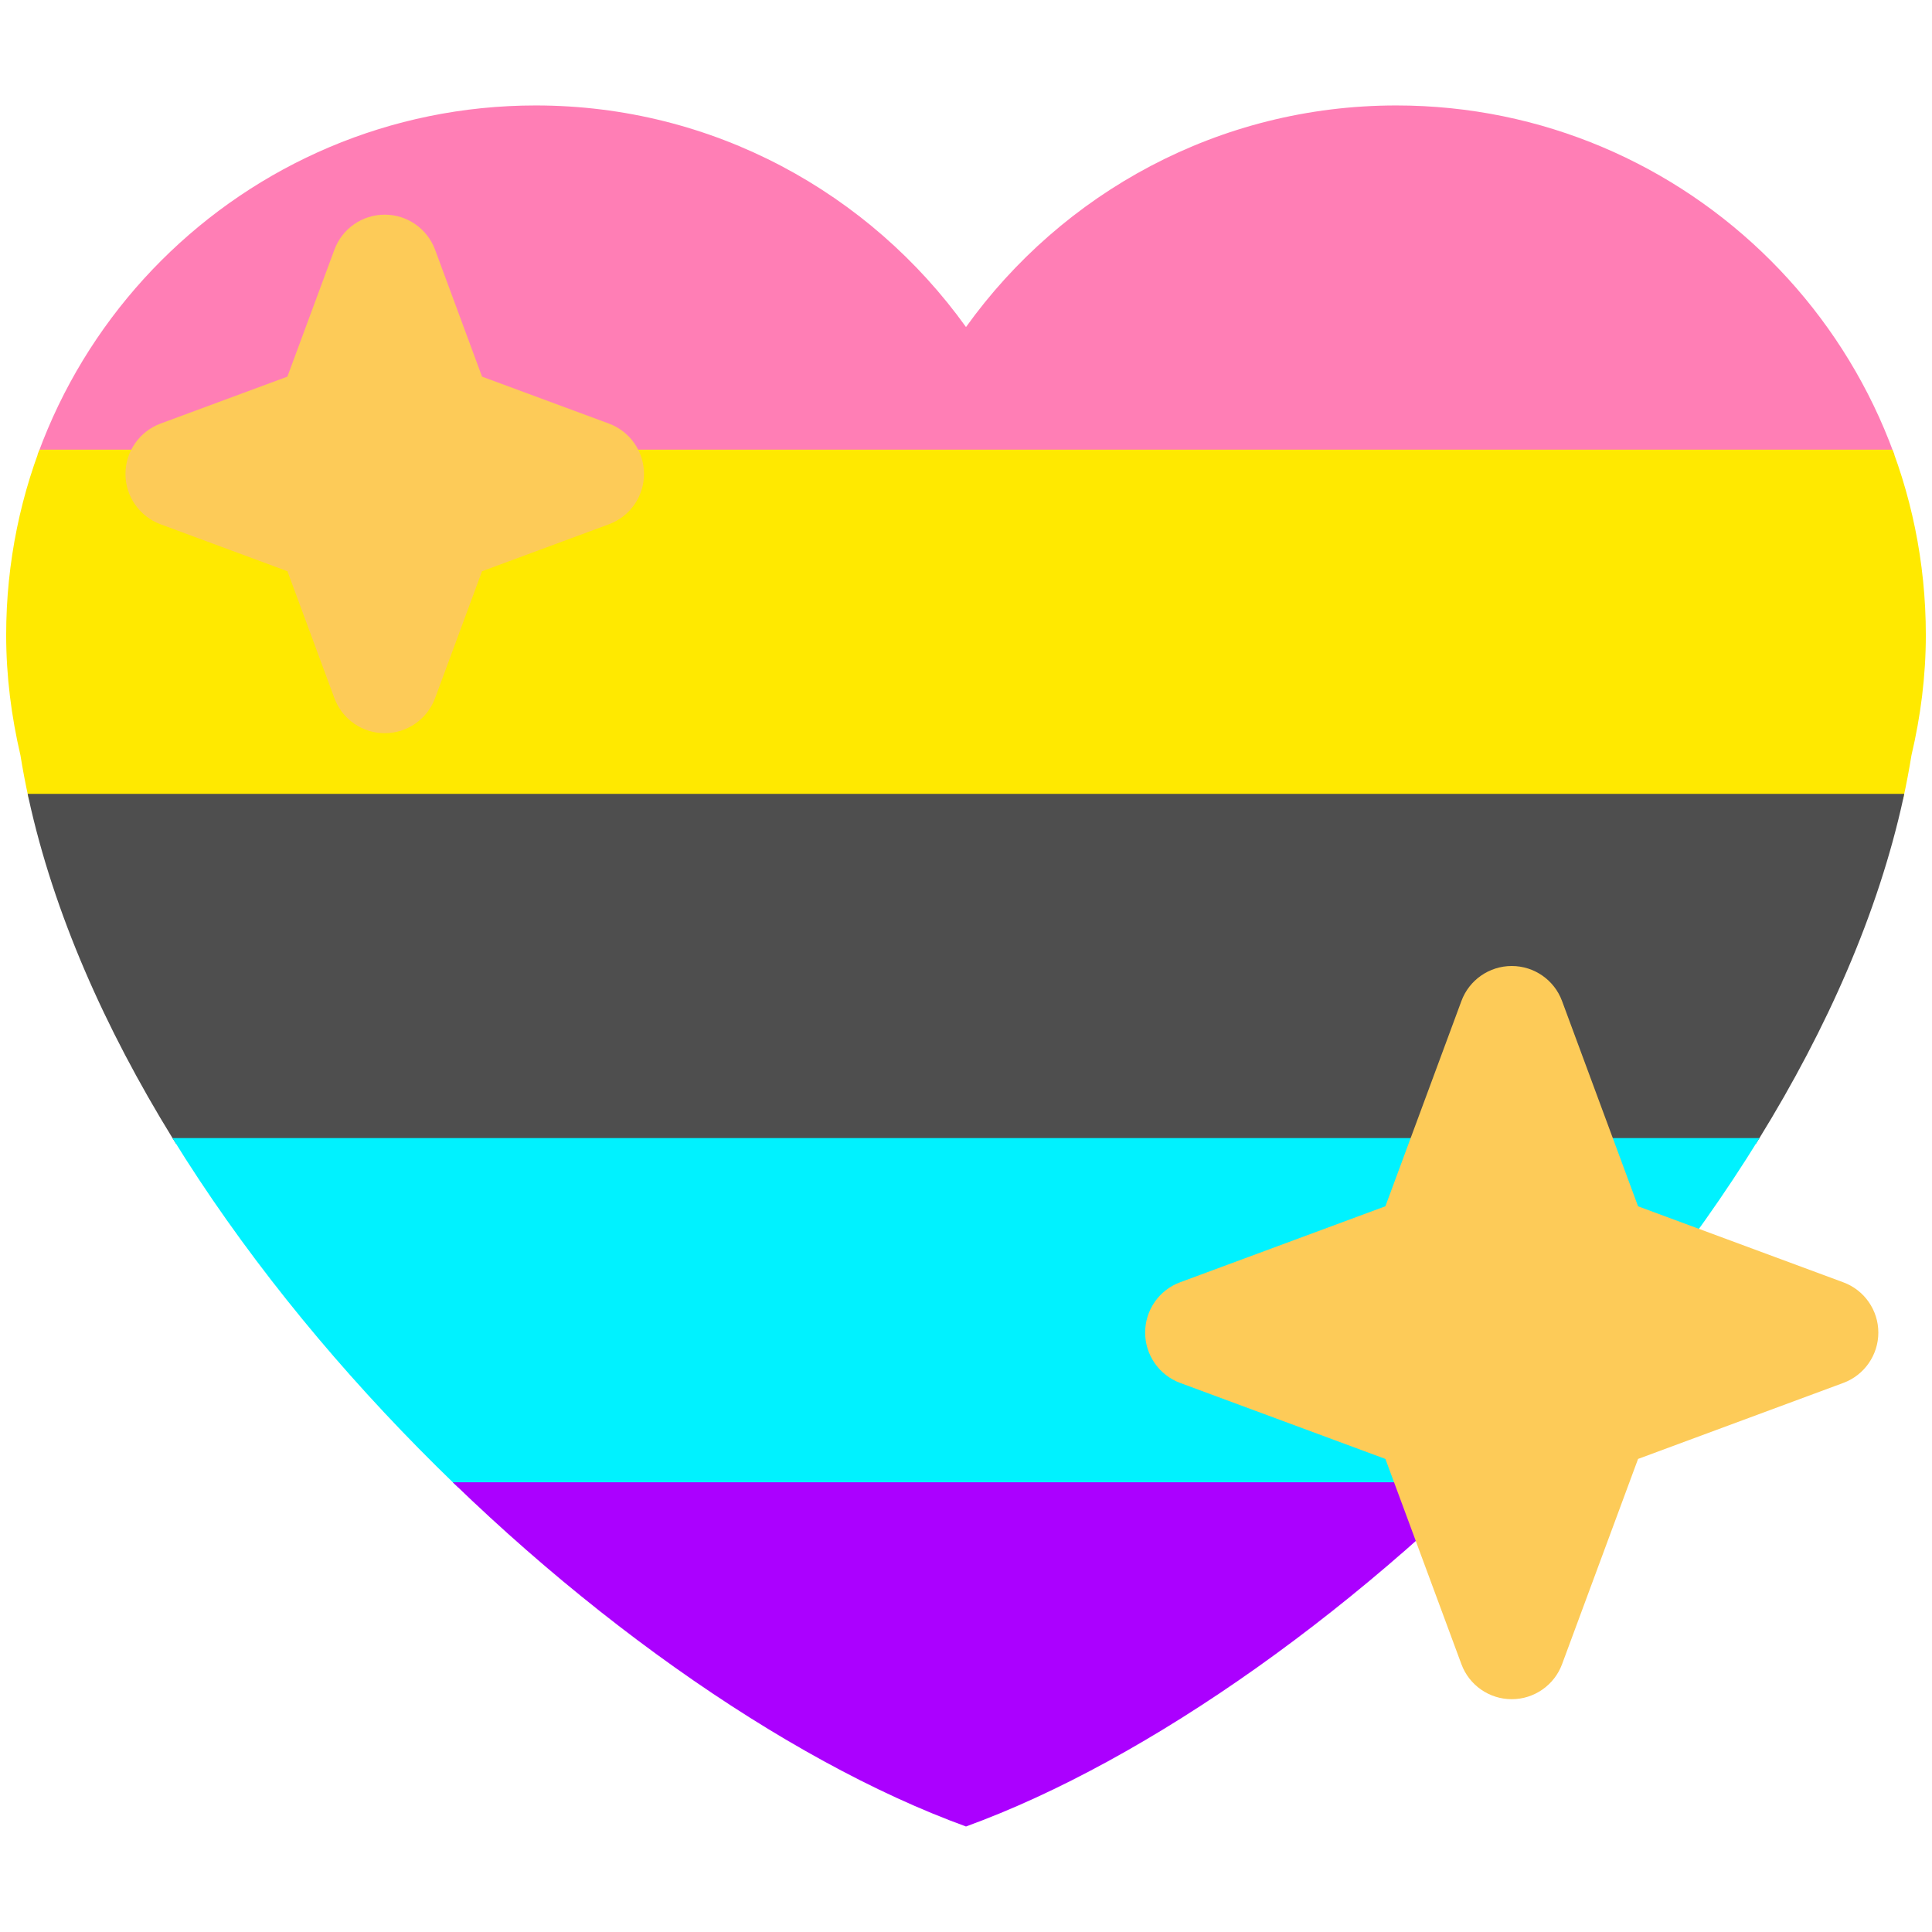
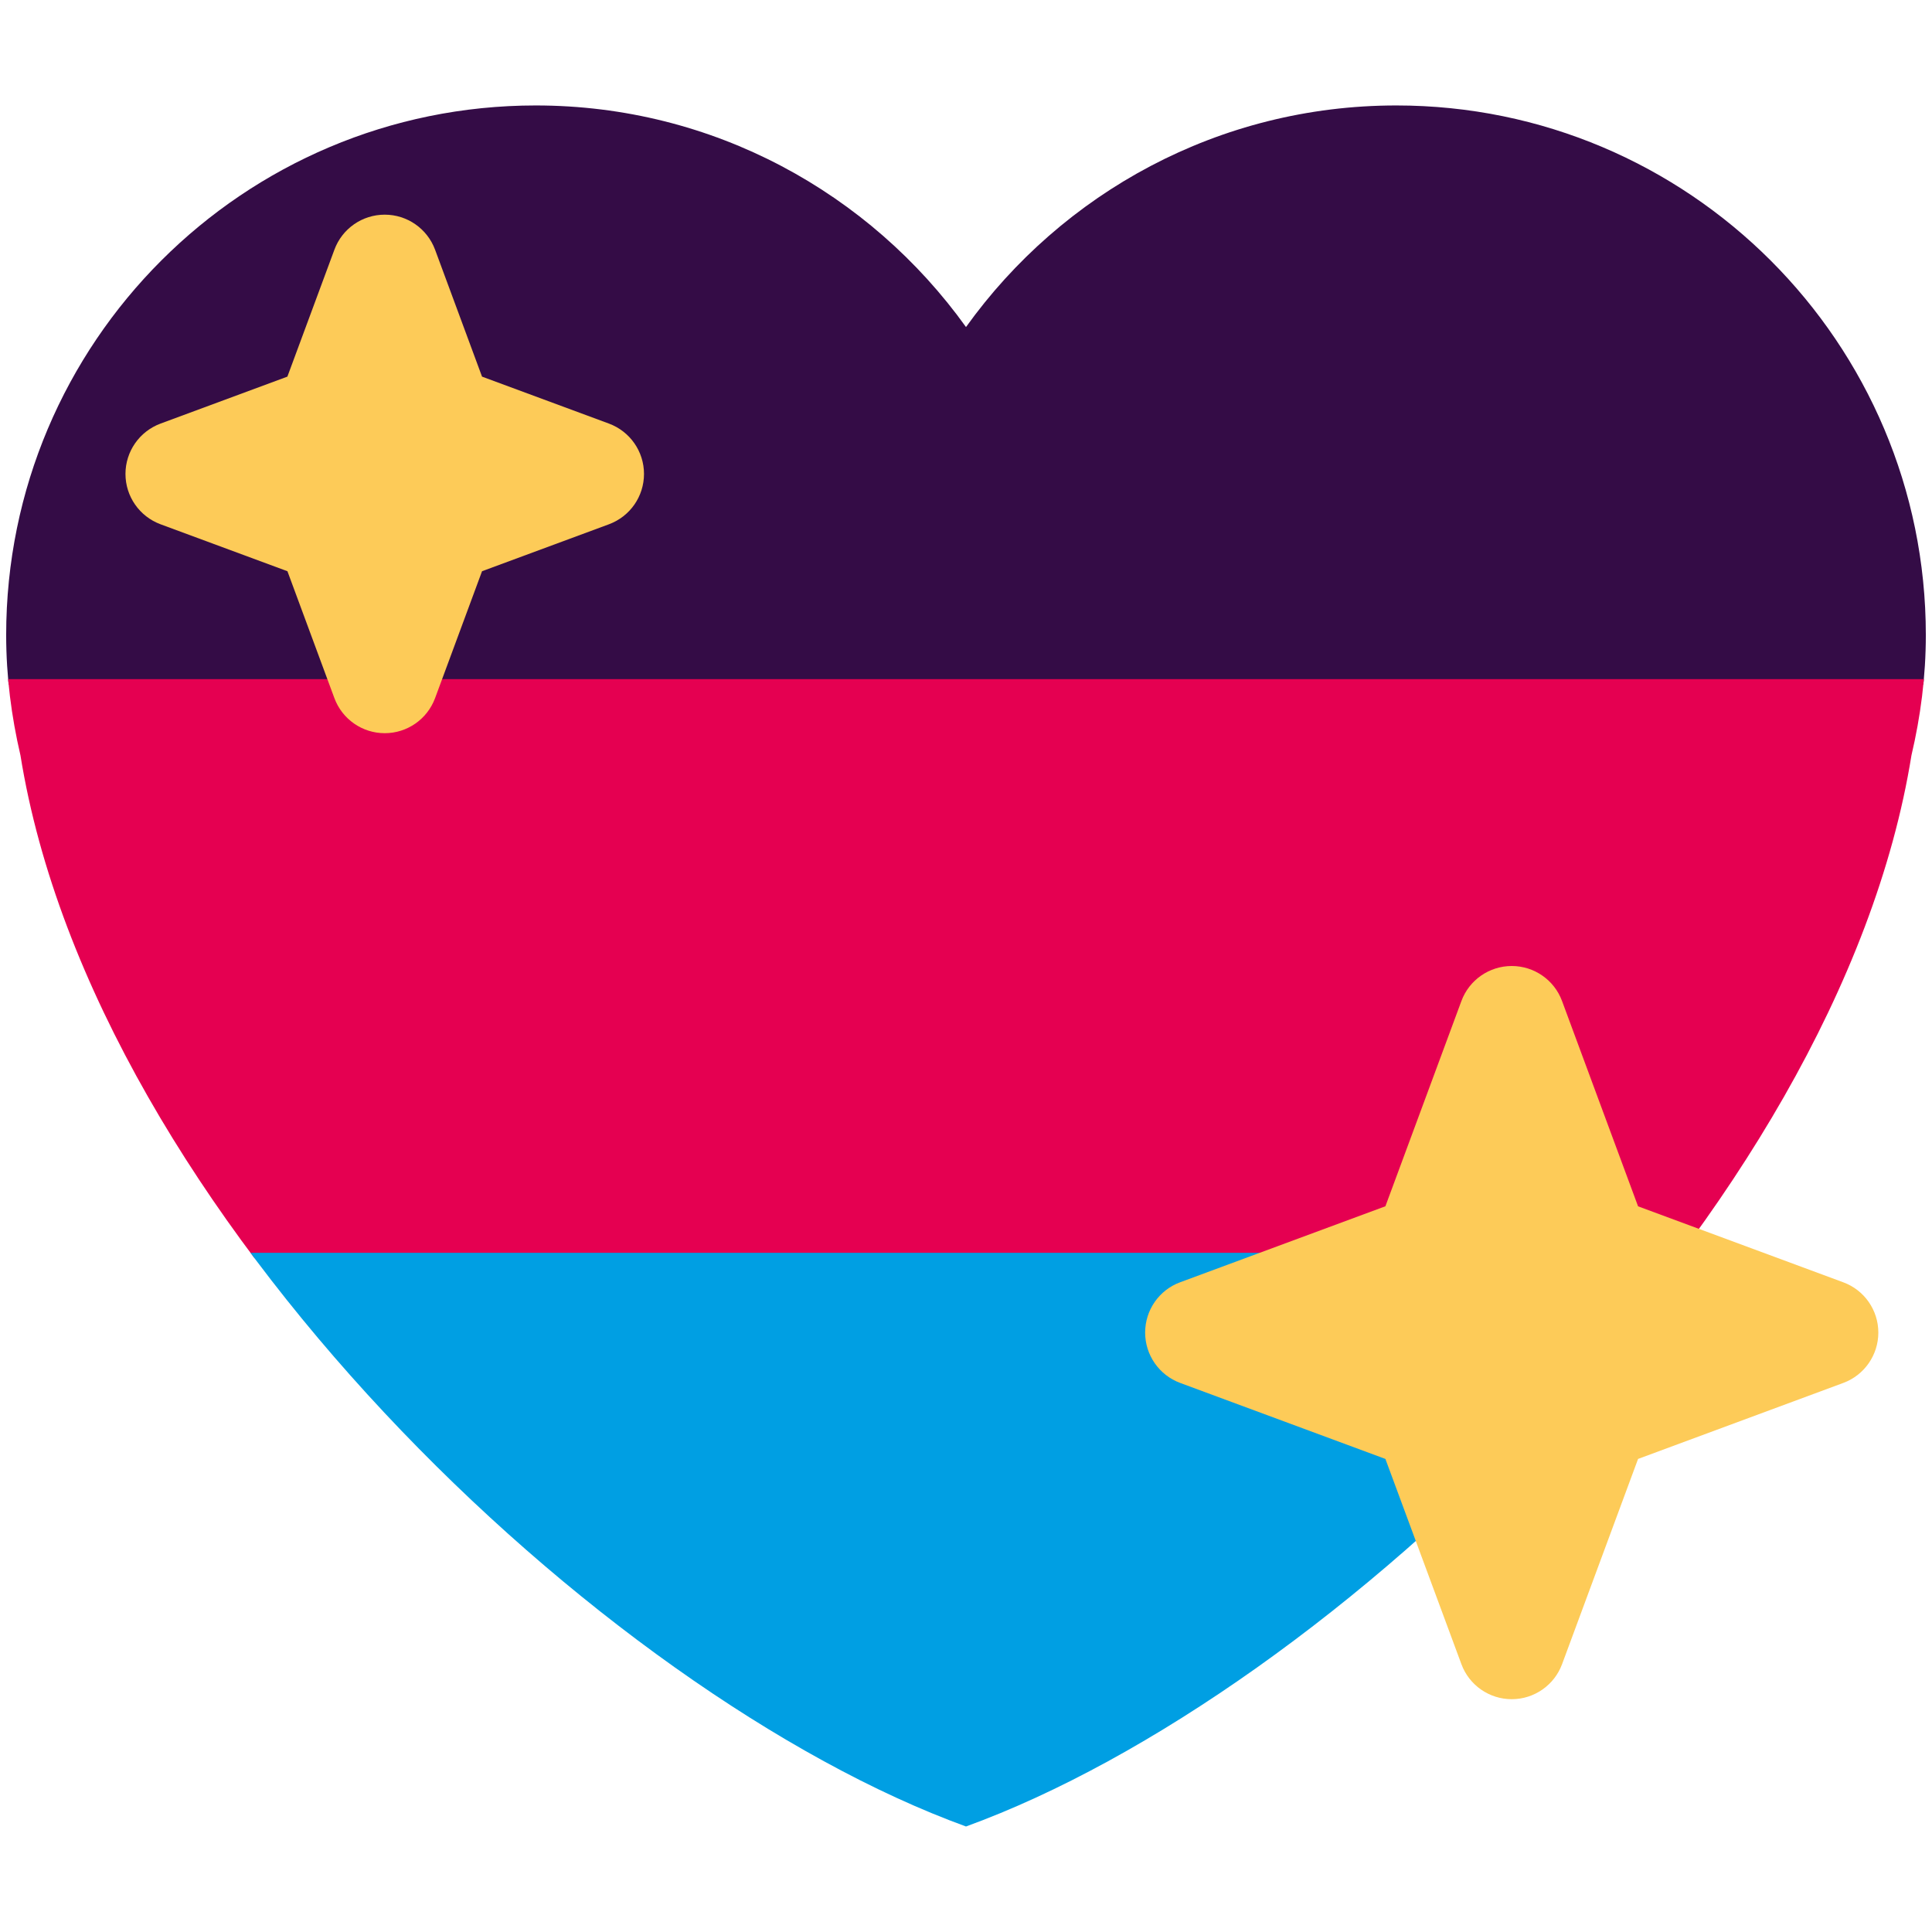
<svg xmlns="http://www.w3.org/2000/svg" viewBox="0 0 36 36">
  <g transform="rotate(0)" clip-path="url(#stripesClip)">
-     <rect x="0.115" y="1.965" width="35.77" height="6.514" fill="#ff7eb5" />
-     <rect x="0.115" y="8.379" width="35.77" height="6.514" fill="#ffe900" />
-     <rect x="0.115" y="14.793" width="35.77" height="6.514" fill="#4e4e4e" />
-     <rect x="0.115" y="21.206" width="35.77" height="6.514" fill="#00f2ff" />
-     <rect x="0.115" y="27.62" width="35.77" height="6.514" fill="#ab00ff" />
+     <rect x="0.115" y="1.965" width="35.77" height="10.79" fill="#340c46" />
+     <rect x="0.115" y="12.655" width="35.77" height="10.79" fill="#e50051" />
+     <rect x="0.115" y="23.344" width="35.77" height="10.79" fill="#009fe3" />
  </g>
  <path fill="#FDCB58" d="M34.347 23.894l-3.824-1.416-1.416-3.824c-.145-.394-.52-.654-.938-.654-.418 0-.793.26-.938.653l-1.416 3.824-3.824 1.416c-.393.144-.653.519-.653.938 0 .418.261.793.653.938l3.824 1.416 1.416 3.824c.145.393.52.653.938.653.418 0 .793-.261.938-.653l1.416-3.824 3.824-1.416c.392-.145.653-.52.653-.938 0-.418-.261-.793-.653-.937zm-23-16.001l-2.365-.875-.875-2.365C7.961 4.26 7.587 4 7.169 4c-.419 0-.793.26-.938.653l-.876 2.365-2.364.875c-.393.146-.653.52-.653.938 0 .418.26.792.653.938l2.365.875.875 2.365c.146.393.52.653.938.653.418 0 .792-.26.938-.653l.875-2.365 2.365-.875c.393-.146.653-.519.653-.938 0-.418-.26-.792-.653-.938z" />
  <defs>
    <clipPath id="stripesClip">
      <path id="stripes" fill="#DD2E44" d="M35.885 11.833c0-5.45-4.418-9.868-9.867-9.868-3.308 0-6.227 1.633-8.018 4.129-1.791-2.496-4.71-4.129-8.017-4.129-5.45 0-9.868 4.417-9.868 9.868 0 .772.098 1.52.266 2.241C1.751 22.587 11.216 31.568 18 34.034c6.783-2.466 16.249-11.447 17.617-19.959.17-.721.268-1.469.268-2.242z" transform="rotate(0)" />
    </clipPath>
  </defs>
</svg>
